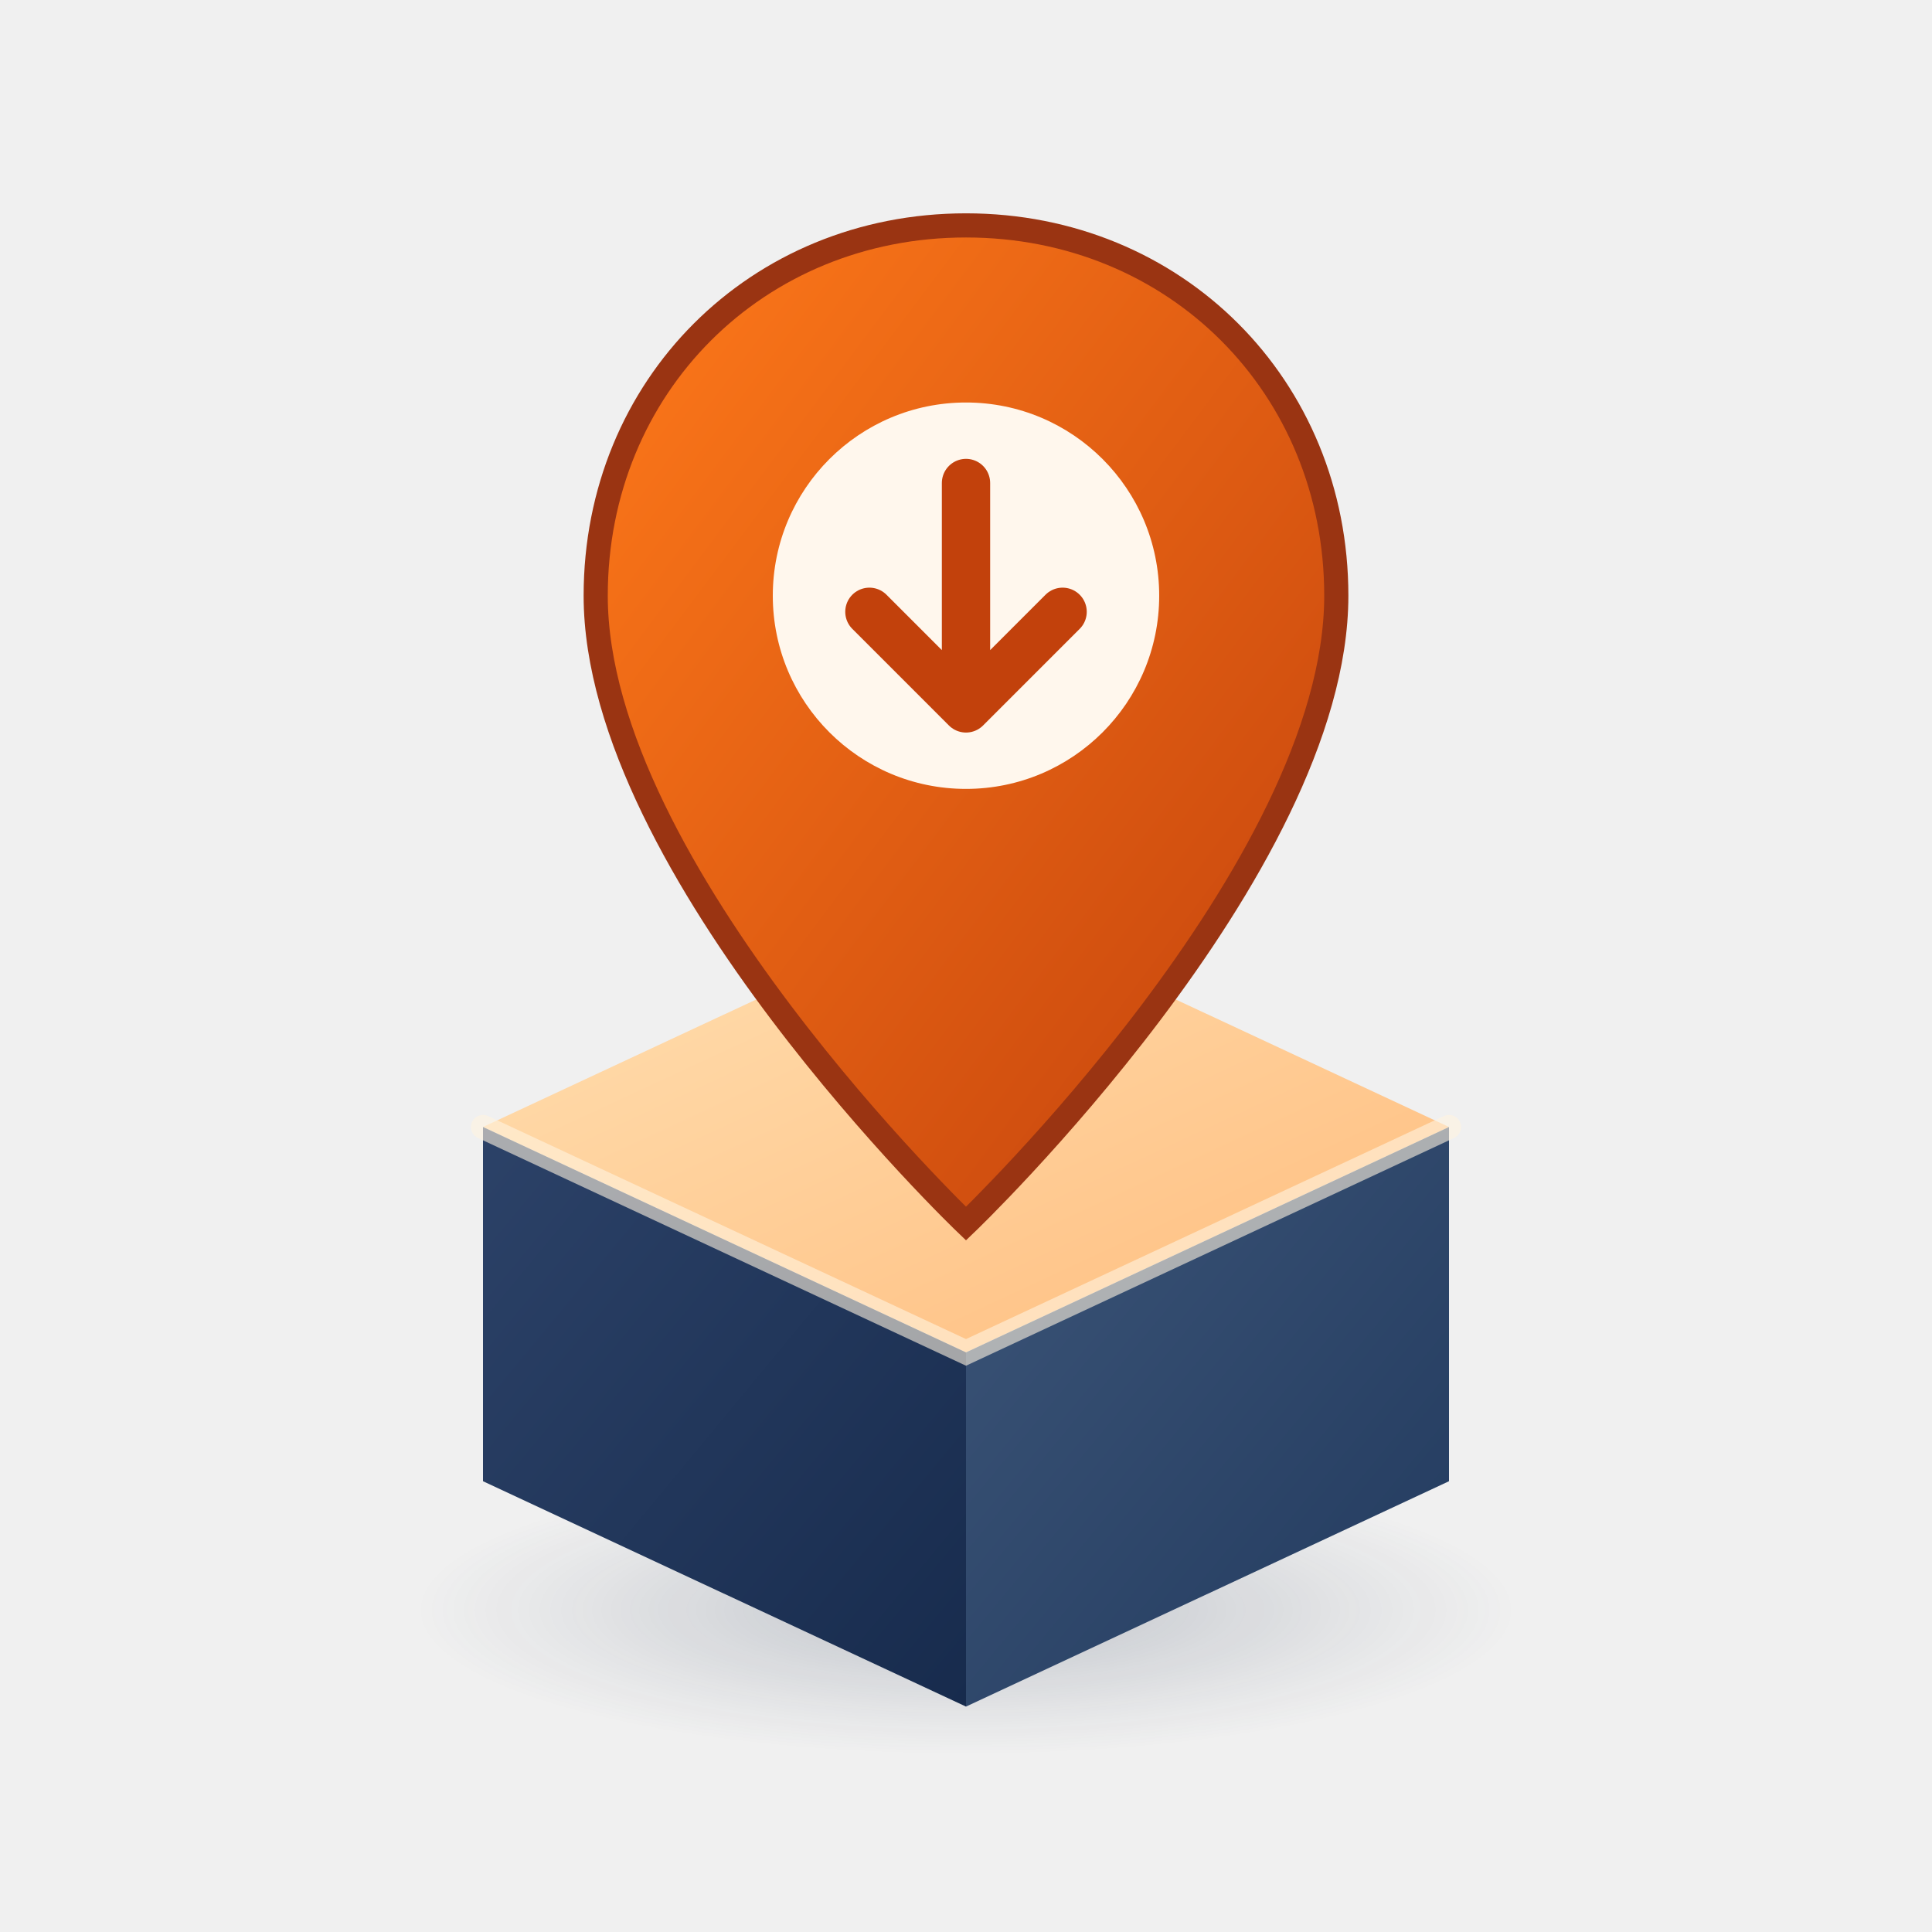
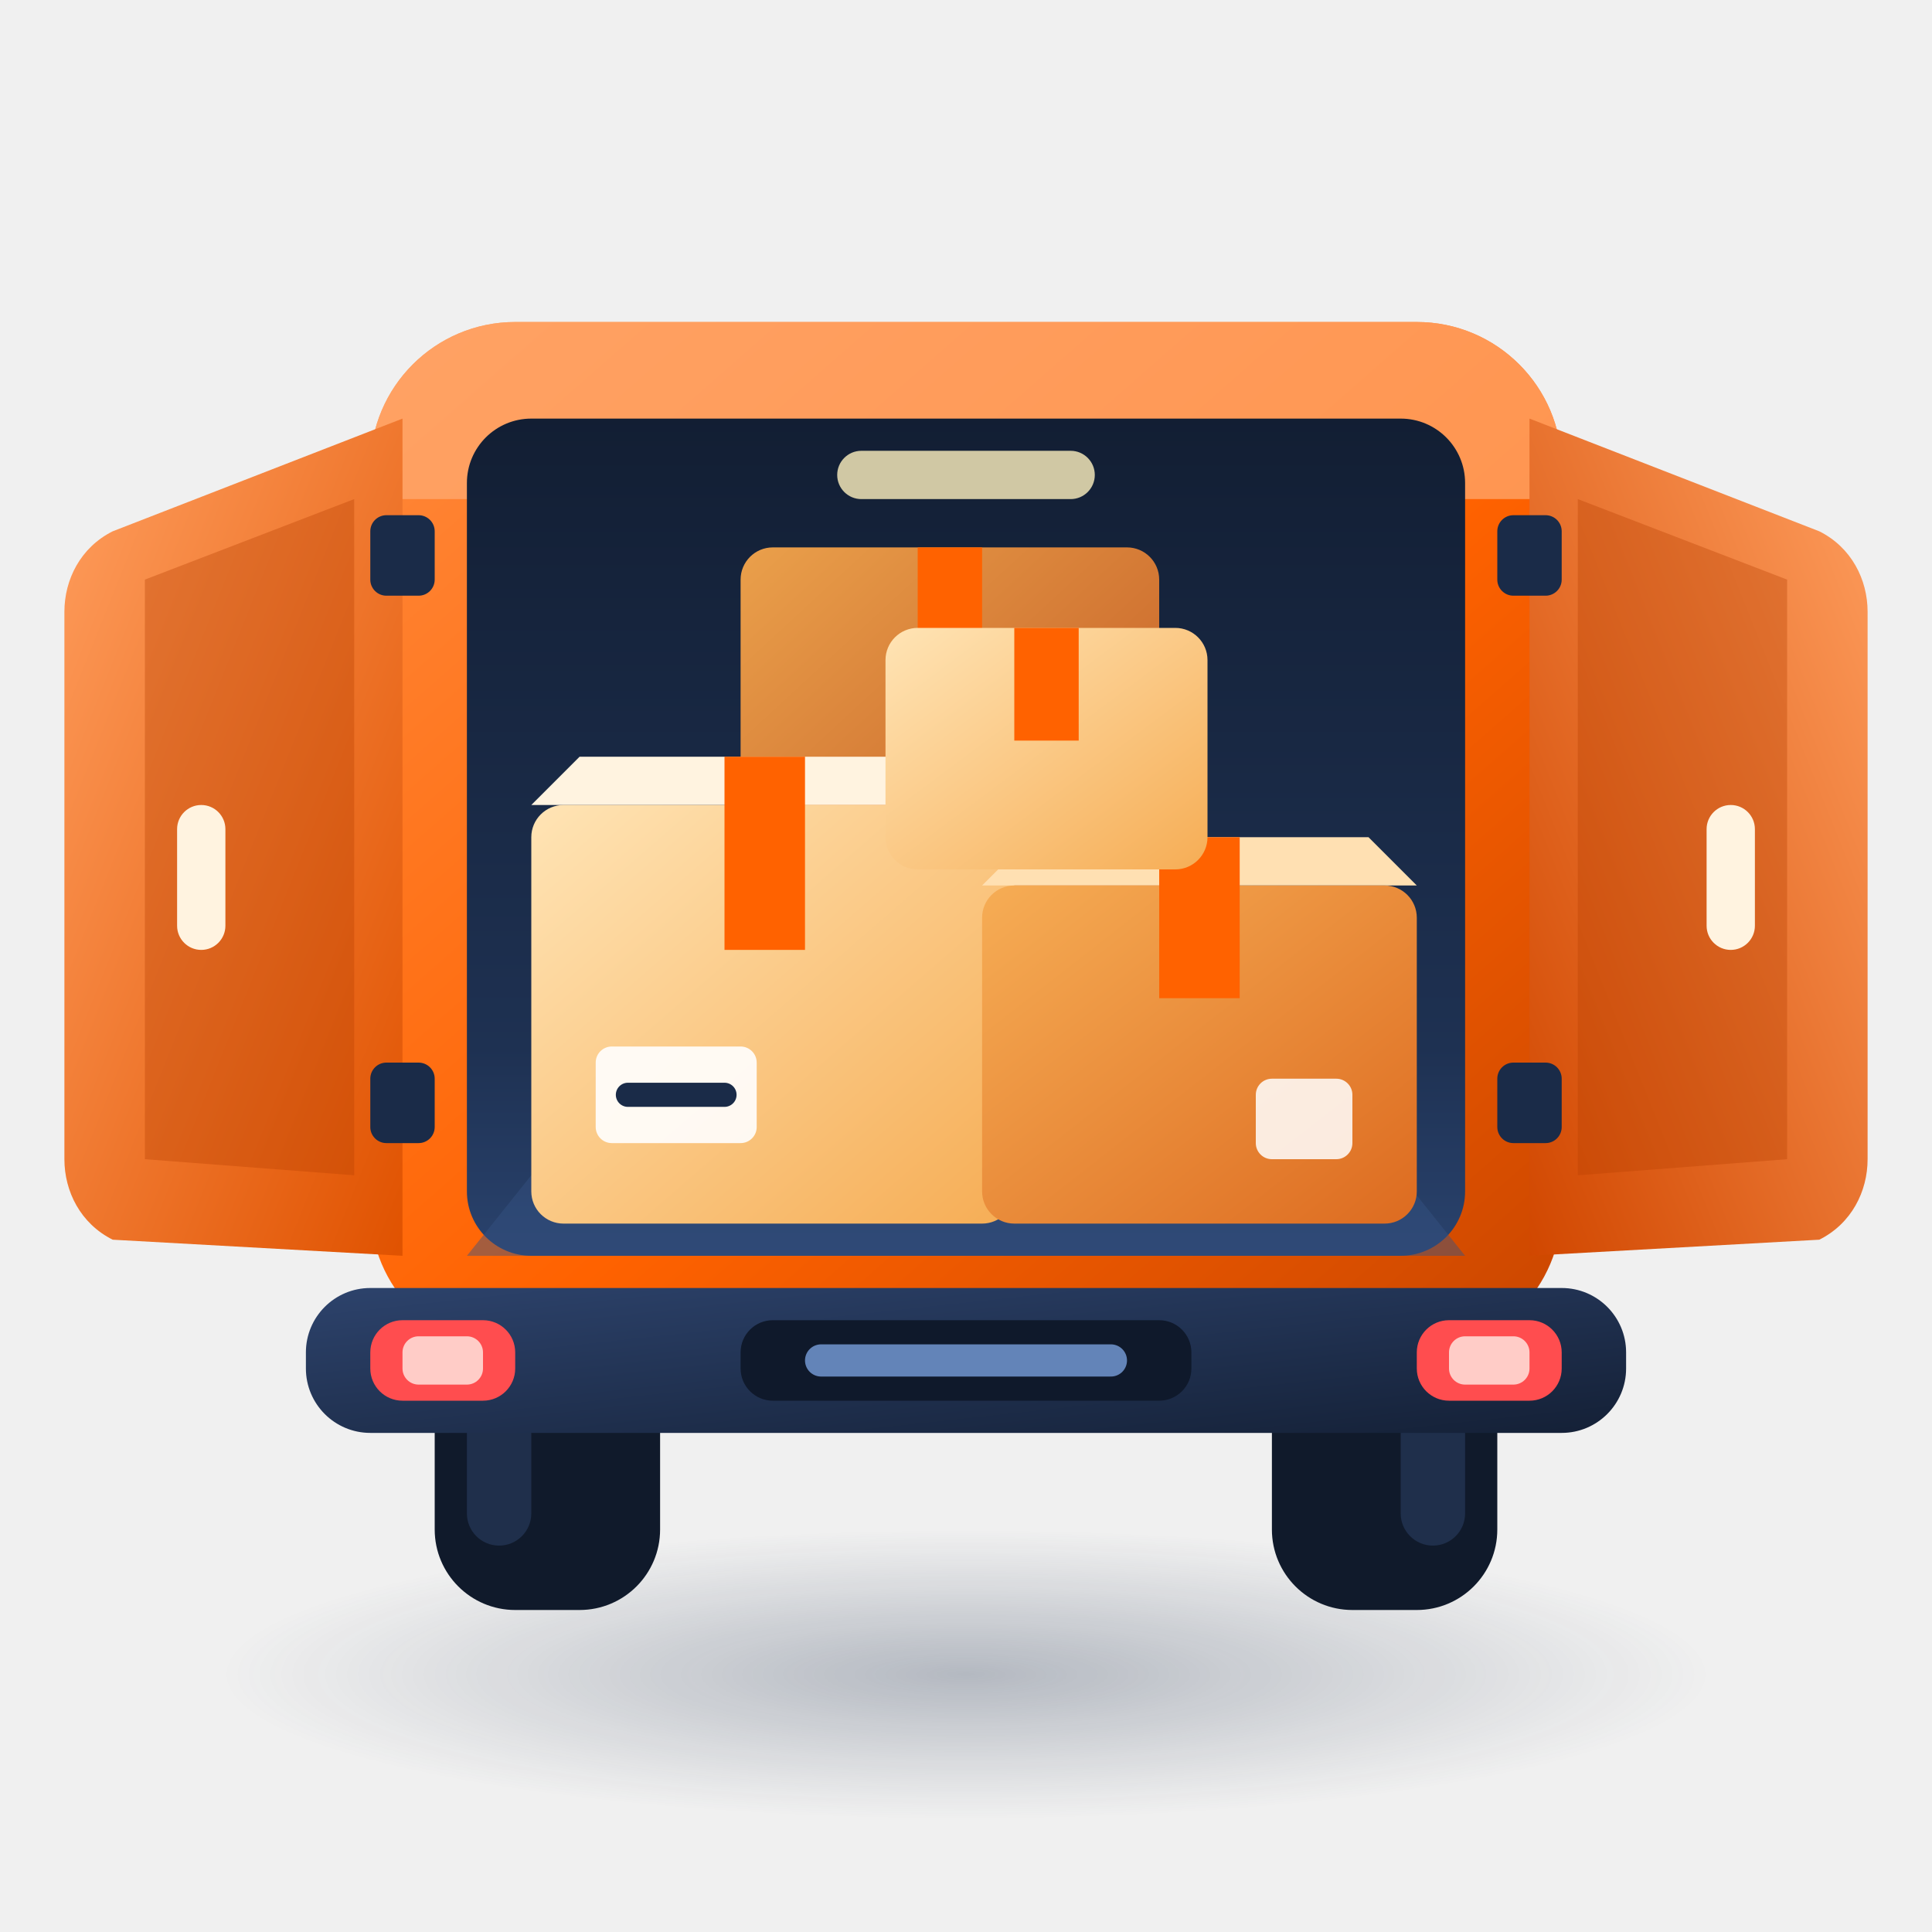
<svg xmlns="http://www.w3.org/2000/svg" viewBox="0 0 120 120" width="100%" height="100%">
  <defs>
-     <radialGradient id="pickupShadow" cx="50%" cy="50%" r="50%">
-       <stop offset="0%" stop-color="#1A2B48" stop-opacity="0.22" />
-       <stop offset="70%" stop-color="#1A2B48" stop-opacity="0.06" />
+     <radialGradient id="groundShadowPickup" cx="50%" cy="50%" r="50%">
+       <stop offset="0%" stop-color="#1A2B48" stop-opacity="0.28" />
+       <stop offset="70%" stop-color="#1A2B48" stop-opacity="0.08" />
      <stop offset="100%" stop-color="#1A2B48" stop-opacity="0" />
    </radialGradient>
-     <linearGradient id="pickupPinFront" x1="0%" y1="0%" x2="100%" y2="100%">
-       <stop offset="0%" stop-color="#FF7A1A" />
-       <stop offset="100%" stop-color="#C2410C" />
+     <linearGradient id="truckFrame" x1="0%" y1="0%" x2="100%" y2="100%">
+       <stop offset="0%" stop-color="#FF8A3D" />
+       <stop offset="55%" stop-color="#FF6200" />
+       <stop offset="100%" stop-color="#C94600" />
    </linearGradient>
-     <linearGradient id="pickupBoxTop" x1="0%" y1="0%" x2="100%" y2="100%">
-       <stop offset="0%" stop-color="#FFE0B2" />
-       <stop offset="100%" stop-color="#FFBC7D" />
+     <linearGradient id="doorLeft" x1="0%" y1="0%" x2="100%" y2="100%">
+       <stop offset="0%" stop-color="#FF9E5E" />
+       <stop offset="100%" stop-color="#E05200" />
    </linearGradient>
-     <linearGradient id="pickupBoxLeft" x1="0%" y1="0%" x2="100%" y2="100%">
-       <stop offset="0%" stop-color="#2C4268" />
-       <stop offset="100%" stop-color="#172B4D" />
+     <linearGradient id="doorRight" x1="100%" y1="0%" x2="0%" y2="100%">
+       <stop offset="0%" stop-color="#FF9E5E" />
+       <stop offset="100%" stop-color="#D14700" />
    </linearGradient>
-     <linearGradient id="pickupBoxRight" x1="0%" y1="0%" x2="100%" y2="100%">
-       <stop offset="0%" stop-color="#3C5578" />
-       <stop offset="100%" stop-color="#223A5E" />
+     <linearGradient id="cargoInterior" x1="0%" y1="0%" x2="0%" y2="100%">
+       <stop offset="0%" stop-color="#121E33" />
+       <stop offset="75%" stop-color="#1E3152" />
+       <stop offset="100%" stop-color="#2A436E" />
+     </linearGradient>
+     <linearGradient id="parcelLight" x1="0%" y1="0%" x2="100%" y2="100%">
+       <stop offset="0%" stop-color="#FFE4B5" />
+       <stop offset="100%" stop-color="#F6AD55" />
+     </linearGradient>
+     <linearGradient id="parcelMed" x1="0%" y1="0%" x2="100%" y2="100%">
+       <stop offset="0%" stop-color="#F6AD55" />
+       <stop offset="100%" stop-color="#DD6B20" />
+     </linearGradient>
+     <linearGradient id="parcelDark" x1="0%" y1="0%" x2="100%" y2="100%">
+       <stop offset="0%" stop-color="#EAA04B" />
+       <stop offset="100%" stop-color="#C05621" />
+     </linearGradient>
+     <linearGradient id="navyMetal" x1="0%" y1="0%" x2="100%" y2="100%">
+       <stop offset="0%" stop-color="#2D436C" />
+       <stop offset="100%" stop-color="#142036" />
    </linearGradient>
  </defs>
-   <ellipse cx="60" cy="100" rx="34" ry="9" fill="url(#pickupShadow)" />
-   <g transform="translate(0, 10)">
-     <path d="M60 46 L90 60 L60 74 L30 60 Z" fill="url(#pickupBoxTop)" />
-     <path d="M30 60 L60 74 L60 96 L30 82 Z" fill="url(#pickupBoxLeft)" />
-     <path d="M60 74 L90 60 L90 82 L60 96 Z" fill="url(#pickupBoxRight)" />
-     <path d="M30 60 L60 74 L90 60" fill="none" stroke="#FFF3E0" stroke-width="1.5" stroke-linecap="round" opacity="0.6" />
+   <ellipse cx="60" cy="104" rx="46" ry="9" fill="url(#groundShadowPickup)" />
+   <rect x="27" y="80" width="14" height="20" rx="5" fill="#101A2B" />
+   <rect x="29" y="84" width="4" height="12" rx="2" fill="#2D436C" opacity="0.5" />
+   <rect x="79" y="80" width="14" height="20" rx="5" fill="#101A2B" />
+   <rect x="87" y="84" width="4" height="12" rx="2" fill="#2D436C" opacity="0.5" />
+   <rect x="23" y="20" width="74" height="64" rx="9" fill="url(#truckFrame)" />
+   <path d="M32 20 H88 A9 9 0 0 1 97 29 V31 H23 V29 A9 9 0 0 1 32 20 Z" fill="#FFAD75" opacity="0.7" />
+   <rect x="29" y="26" width="62" height="52" rx="4" fill="url(#cargoInterior)" />
+   <polygon points="29,78 91,78 83,68 37,68" fill="#365382" opacity="0.45" />
+   <rect x="52" y="28" width="16" height="3" rx="1.5" fill="#FFF3BF" opacity="0.8" />
+   <g transform="translate(46, 34)">
+     <rect x="0" y="0" width="26" height="24" rx="2" fill="url(#parcelDark)" />
+     <rect x="11" y="0" width="4" height="10" fill="#FF6200" />
  </g>
-   <g filter="none">
-     <path d="M60 14 C47 14 37 24 37 37 C37 54 60 76 60 76 C60 76 83 54 83 37 C83 24 73 14 60 14 Z" fill="url(#pickupPinFront)" stroke="#9A3412" stroke-width="1.5" />
-     <circle cx="60" cy="37" r="12" fill="#FFF7ED" />
-     <path d="M60 30 L60 44 M54 38 L60 44 L66 38" fill="none" stroke="#C2410C" stroke-width="3" stroke-linecap="round" stroke-linejoin="round" />
+   <g transform="translate(33, 47)">
+     <polygon points="0,3 3,0 27,0 30,3" fill="#FFF3E0" />
+     <rect x="0" y="3" width="30" height="26" rx="2" fill="url(#parcelLight)" />
+     <rect x="12" y="0" width="5" height="12" fill="#FF6200" />
+     <rect x="4" y="18" width="10" height="6" rx="1" fill="#FFFFFF" opacity="0.9" />
+     <line x1="6" y1="21" x2="12" y2="21" stroke="#1A2B48" stroke-width="1.5" stroke-linecap="round" />
  </g>
+   <g transform="translate(61, 52)">
+     <polygon points="0,3 3,0 24,0 27,3" fill="#FFE0B2" />
+     <rect x="0" y="3" width="27" height="21" rx="2" fill="url(#parcelMed)" />
+     <rect x="11" y="0" width="5" height="10" fill="#FF6200" />
+     <rect x="17" y="15" width="6" height="5" rx="1" fill="#FFFFFF" opacity="0.85" />
+   </g>
+   <g transform="translate(55, 39)">
+     <rect x="0" y="0" width="20" height="15" rx="2" fill="url(#parcelLight)" />
+     <rect x="8" y="0" width="4" height="7" fill="#FF6200" />
+   </g>
+   <g>
+     <path d="M25 26 L7 33 C5 34 4 36 4 38 V72 C4 74 5 76 7 77 L25 78 Z" fill="url(#doorLeft)" />
+     <polygon points="22,31 9,36 9,72 22,73" fill="#B83E00" opacity="0.35" />
+     <rect x="23" y="32" width="4" height="5" rx="1" fill="#1A2B48" />
+     <rect x="23" y="66" width="4" height="5" rx="1" fill="#1A2B48" />
+     <rect x="11" y="50" width="3" height="9" rx="1.5" fill="#FFF3E0" />
+   </g>
+   <g>
+     <path d="M95 26 L113 33 C115 34 116 36 116 38 V72 C116 74 115 76 113 77 L95 78 Z" fill="url(#doorRight)" />
+     <polygon points="98,31 111,36 111,72 98,73" fill="#B83E00" opacity="0.35" />
+     <rect x="93" y="32" width="4" height="5" rx="1" fill="#1A2B48" />
+     <rect x="93" y="66" width="4" height="5" rx="1" fill="#1A2B48" />
+     <rect x="106" y="50" width="3" height="9" rx="1.5" fill="#FFF3E0" />
+   </g>
+   <rect x="19" y="80" width="82" height="9" rx="4" fill="url(#navyMetal)" />
+   <rect x="23" y="82" width="9" height="5" rx="2" fill="#FF4D4F" />
+   <rect x="25" y="83" width="5" height="3" rx="1" fill="#FFCCC7" />
+   <rect x="88" y="82" width="9" height="5" rx="2" fill="#FF4D4F" />
+   <rect x="90" y="83" width="5" height="3" rx="1" fill="#FFCCC7" />
+   <rect x="46" y="82" width="28" height="5" rx="2" fill="#0F192B" />
+   <line x1="51" y1="84.5" x2="69" y2="84.5" stroke="#6384B8" stroke-width="2" stroke-linecap="round" />
</svg>
